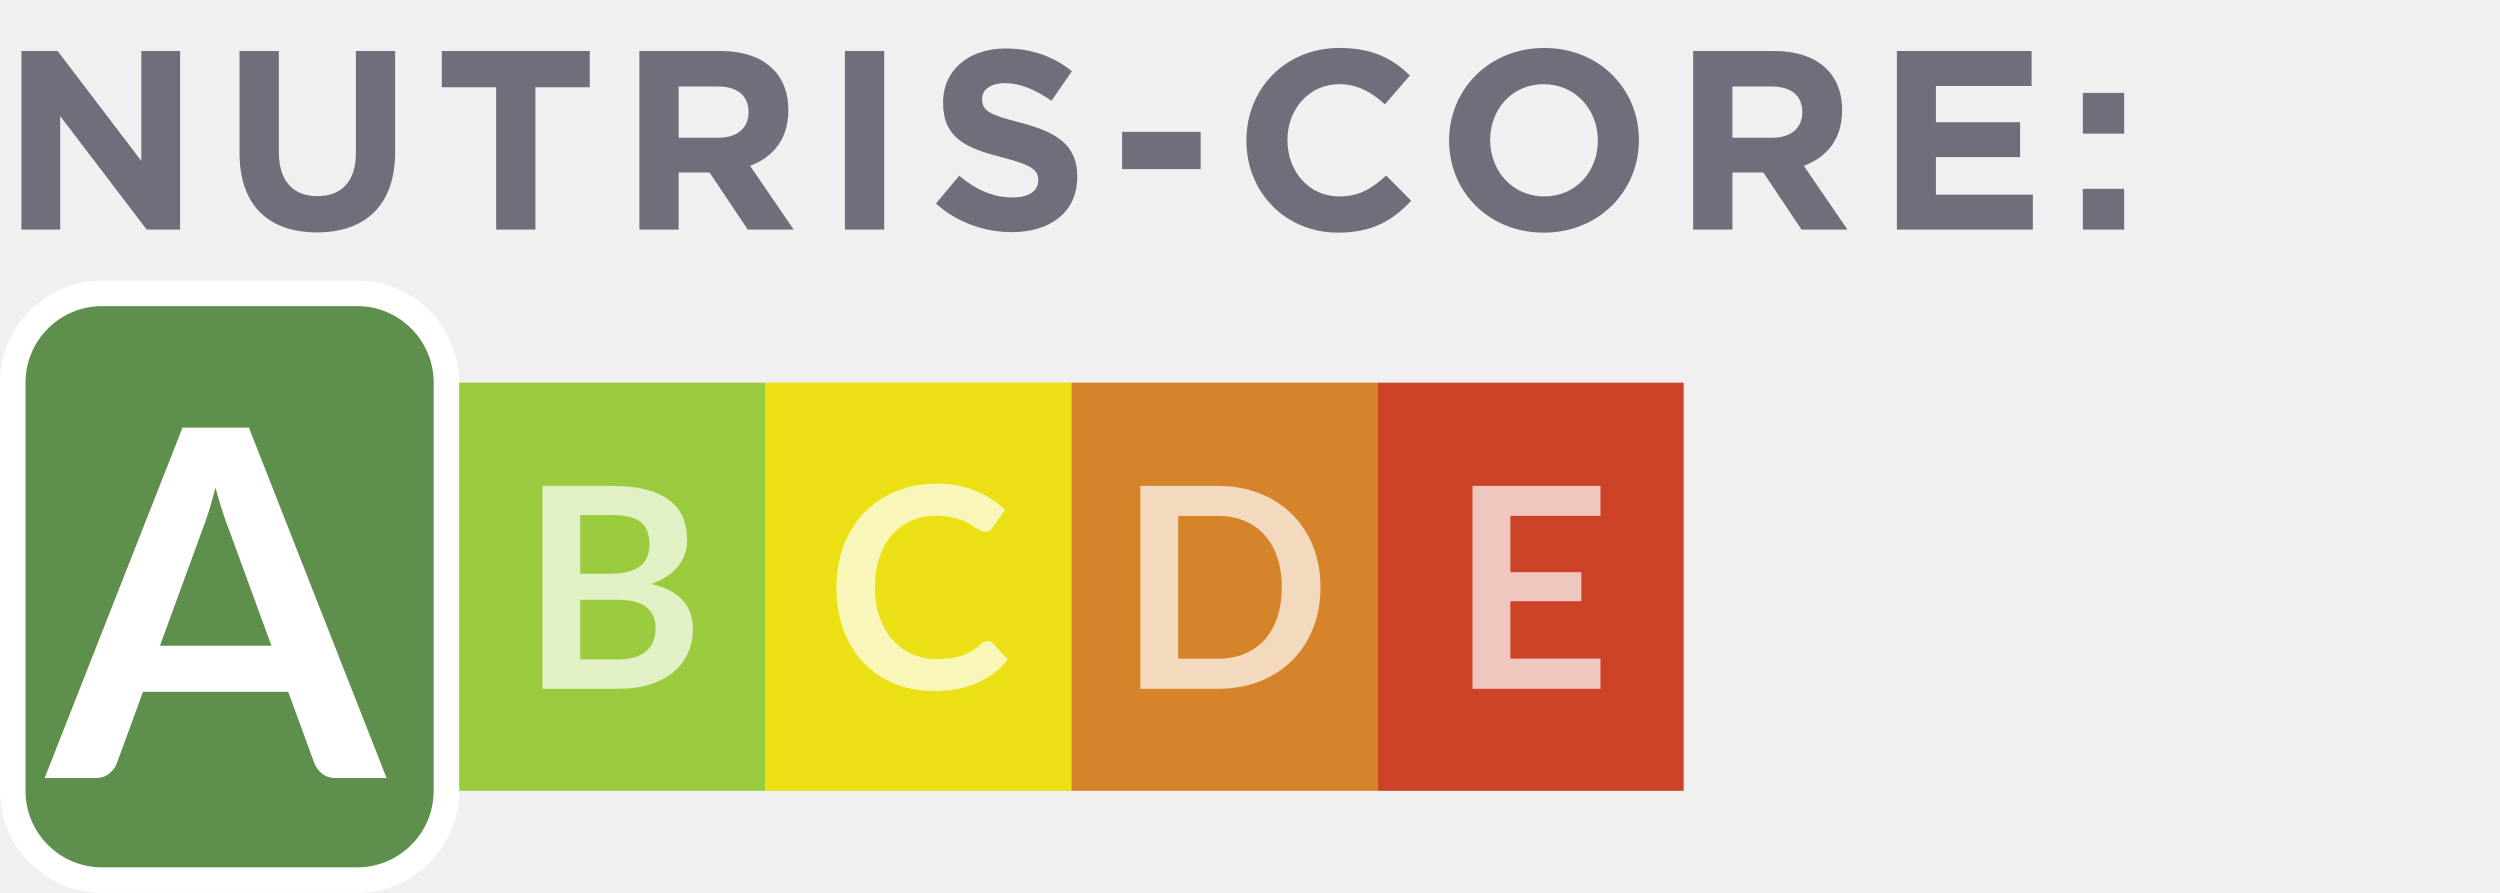
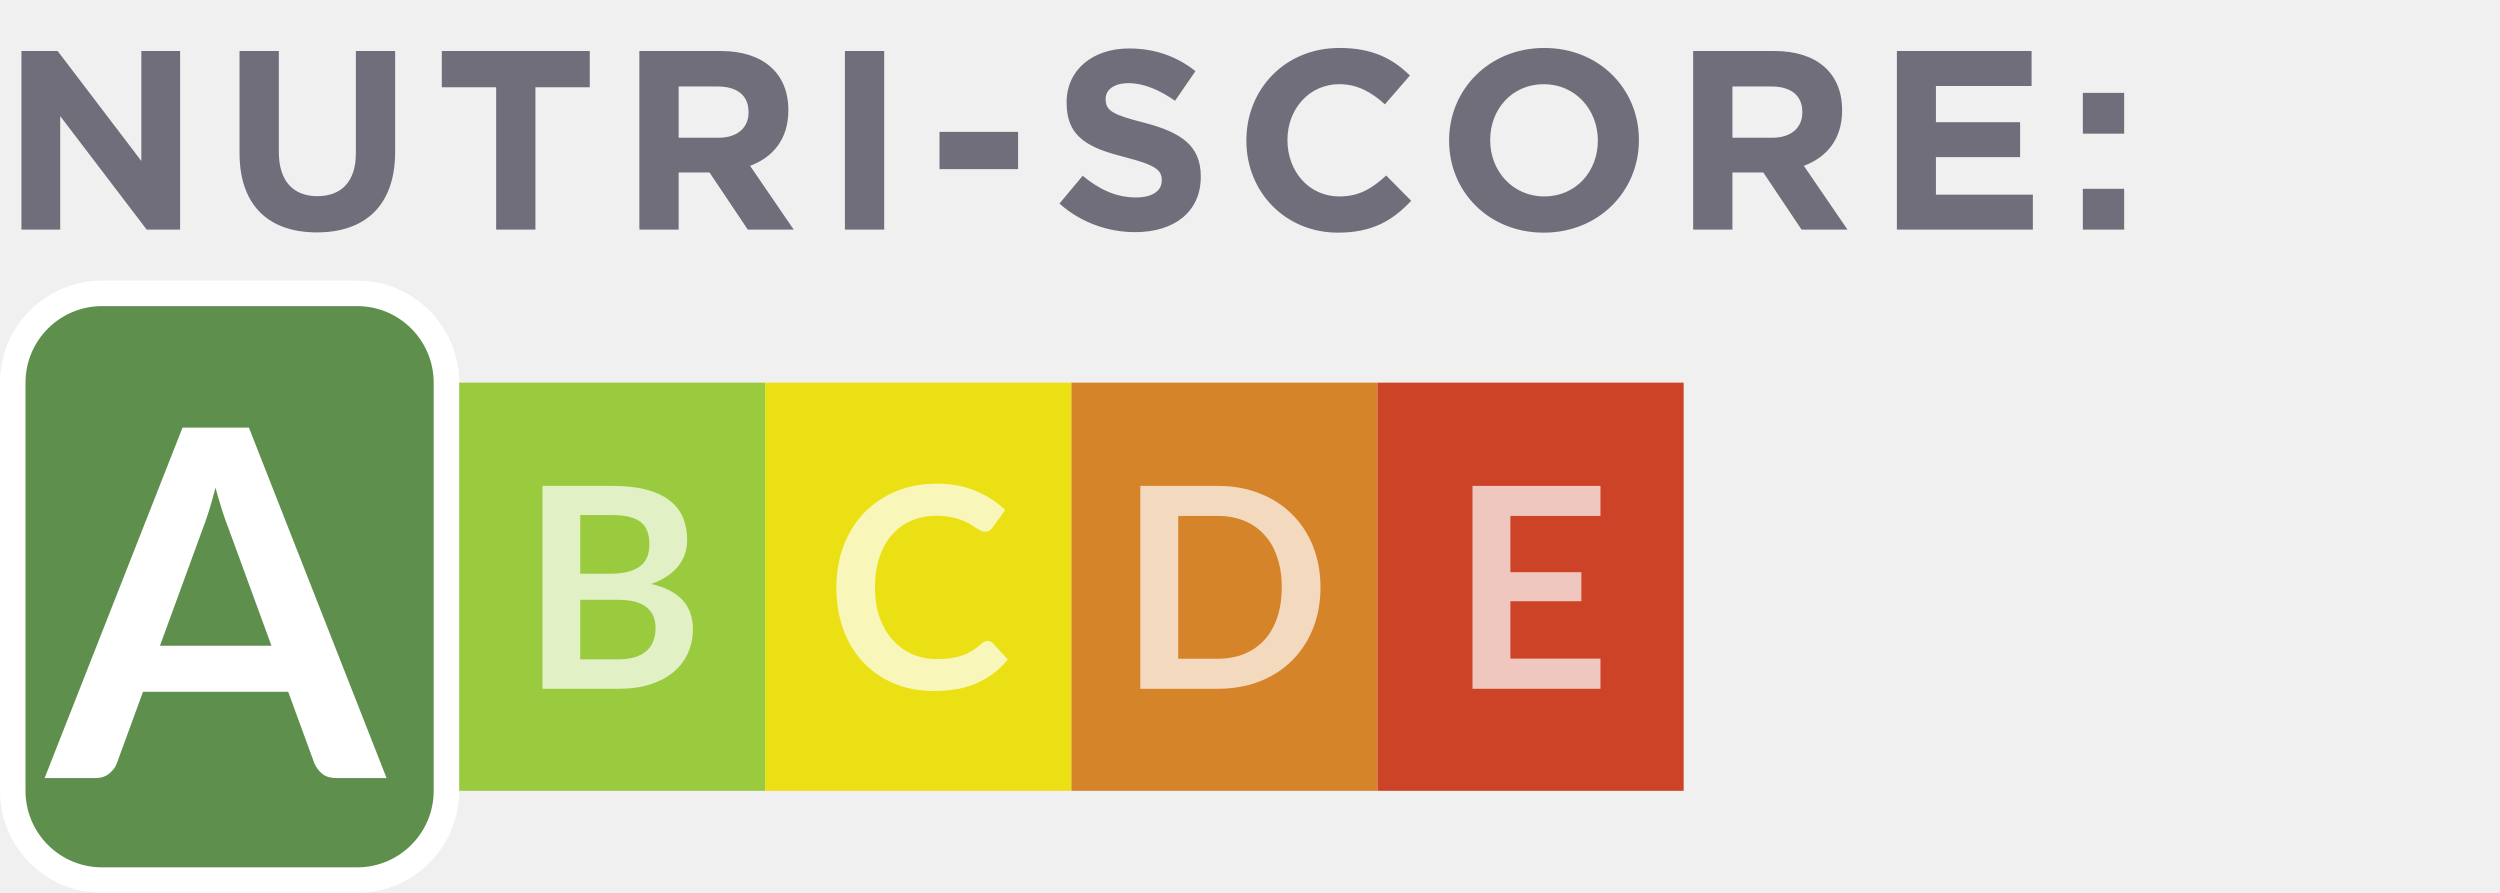
<svg xmlns="http://www.w3.org/2000/svg" width="98" height="35" viewBox="0 0 98 35" fill="none">
-   <path d="M7.06 9V2H5.54V6.31L2.26 2H0.84V9H2.36V4.55L5.75 9H7.06ZM15.49 5.95V2H13.95V6.01C13.95 7.12 13.38 7.69 12.44 7.69C11.5 7.69 10.93 7.1 10.93 5.96V2H9.39V6C9.39 8.06 10.54 9.11 12.42 9.11C14.3 9.11 15.49 8.07 15.49 5.95ZM23.119 3.42V2H17.319V3.42H19.449V9H20.989V3.42H23.119ZM31.113 9L29.403 6.5C30.293 6.17 30.903 5.46 30.903 4.33V4.31C30.903 2.87 29.913 2 28.263 2H25.063V9H26.603V6.76H27.813L29.313 9H31.113ZM29.343 4.41C29.343 5 28.913 5.4 28.163 5.4H26.603V3.39H28.133C28.883 3.39 29.343 3.73 29.343 4.39V4.41ZM34.66 9V2H33.12V9H34.66ZM42.229 6.93V6.91C42.229 5.69 41.429 5.18 40.009 4.81C38.799 4.5 38.499 4.35 38.499 3.89V3.87C38.499 3.53 38.809 3.26 39.399 3.26C39.989 3.26 40.599 3.52 41.219 3.95L42.019 2.79C41.309 2.22 40.439 1.9 39.419 1.9C37.989 1.9 36.969 2.74 36.969 4.01V4.03C36.969 5.42 37.879 5.81 39.289 6.17C40.459 6.47 40.699 6.67 40.699 7.06V7.08C40.699 7.49 40.319 7.74 39.689 7.74C38.889 7.74 38.229 7.41 37.599 6.89L36.689 7.98C37.529 8.73 38.599 9.1 39.659 9.1C41.169 9.1 42.229 8.32 42.229 6.93ZM47.066 6.63V5.17H43.986V6.63H47.066ZM55.318 7.87L54.338 6.88C53.788 7.38 53.298 7.7 52.498 7.7C51.298 7.7 50.468 6.7 50.468 5.5V5.48C50.468 4.28 51.318 3.3 52.498 3.3C53.198 3.3 53.748 3.6 54.288 4.09L55.268 2.96C54.618 2.32 53.828 1.88 52.508 1.88C50.358 1.88 48.858 3.51 48.858 5.5V5.52C48.858 7.53 50.388 9.12 52.448 9.12C53.798 9.12 54.598 8.64 55.318 7.87ZM64.245 5.5V5.48C64.245 3.49 62.695 1.88 60.535 1.88C58.375 1.88 56.805 3.51 56.805 5.5V5.52C56.805 7.51 58.355 9.12 60.515 9.12C62.675 9.12 64.245 7.49 64.245 5.5ZM62.635 5.52C62.635 6.72 61.775 7.7 60.535 7.7C59.295 7.7 58.415 6.7 58.415 5.5V5.48C58.415 4.28 59.275 3.3 60.515 3.3C61.755 3.3 62.635 4.3 62.635 5.5V5.52ZM72.421 9L70.711 6.5C71.601 6.17 72.211 5.46 72.211 4.33V4.31C72.211 2.87 71.221 2 69.571 2H66.371V9H67.911V6.76H69.121L70.621 9H72.421ZM70.651 4.41C70.651 5 70.221 5.4 69.471 5.4H67.911V3.39H69.441C70.191 3.39 70.651 3.73 70.651 4.39V4.41ZM79.688 9V7.63H75.888V6.16H79.188V4.79H75.888V3.37H79.638V2H74.358V9H79.688ZM83.267 5.24V3.64H81.647V5.24H83.267ZM83.267 9V7.4H81.647V9H83.267Z" fill="#706E7B" />
+   <path d="M7.06 9V2H5.54V6.31L2.26 2H0.84V9H2.36V4.55L5.75 9H7.06ZM15.49 5.95V2H13.95V6.01C13.95 7.12 13.38 7.69 12.44 7.69C11.5 7.69 10.93 7.1 10.93 5.96V2H9.39V6C9.39 8.06 10.54 9.11 12.42 9.11C14.3 9.11 15.49 8.07 15.49 5.95ZM23.119 3.42V2H17.319V3.42H19.449V9H20.989V3.42H23.119ZM31.113 9L29.403 6.5C30.293 6.17 30.903 5.46 30.903 4.33V4.31C30.903 2.87 29.913 2 28.263 2H25.063V9H26.603V6.76H27.813L29.313 9H31.113ZM29.343 4.41C29.343 5 28.913 5.4 28.163 5.4H26.603V3.39H28.133C28.883 3.39 29.343 3.73 29.343 4.39V4.41ZM34.66 9V2H33.12V9H34.66ZM39.909 6.63V5.17H36.829V6.63H39.909ZM47.071 6.93V6.91C47.071 5.69 46.271 5.18 44.851 4.81C43.641 4.5 43.341 4.35 43.341 3.89V3.87C43.341 3.53 43.651 3.26 44.241 3.26C44.831 3.26 45.441 3.52 46.061 3.95L46.861 2.79C46.151 2.22 45.281 1.9 44.261 1.9C42.831 1.9 41.811 2.74 41.811 4.01V4.03C41.811 5.42 42.721 5.81 44.131 6.17C45.301 6.47 45.541 6.67 45.541 7.06V7.08C45.541 7.49 45.161 7.74 44.531 7.74C43.731 7.74 43.071 7.41 42.441 6.89L41.531 7.98C42.371 8.73 43.441 9.1 44.501 9.1C46.011 9.1 47.071 8.32 47.071 6.93ZM55.318 7.87L54.338 6.88C53.788 7.38 53.298 7.7 52.498 7.7C51.298 7.7 50.468 6.7 50.468 5.5V5.48C50.468 4.28 51.318 3.3 52.498 3.3C53.198 3.3 53.748 3.6 54.288 4.09L55.268 2.96C54.618 2.32 53.828 1.88 52.508 1.88C50.358 1.88 48.858 3.51 48.858 5.5V5.52C48.858 7.53 50.388 9.12 52.448 9.12C53.798 9.12 54.598 8.64 55.318 7.87ZM64.245 5.5V5.48C64.245 3.49 62.695 1.88 60.535 1.88C58.375 1.88 56.805 3.51 56.805 5.5V5.52C56.805 7.51 58.355 9.12 60.515 9.12C62.675 9.12 64.245 7.49 64.245 5.5ZM62.635 5.52C62.635 6.72 61.775 7.7 60.535 7.7C59.295 7.7 58.415 6.7 58.415 5.5V5.48C58.415 4.28 59.275 3.3 60.515 3.3C61.755 3.3 62.635 4.3 62.635 5.5V5.52ZM72.421 9L70.711 6.5C71.601 6.17 72.211 5.46 72.211 4.33V4.31C72.211 2.87 71.221 2 69.571 2H66.371V9H67.911V6.76H69.121L70.621 9H72.421ZM70.651 4.41C70.651 5 70.221 5.4 69.471 5.4H67.911V3.39H69.441C70.191 3.39 70.651 3.73 70.651 4.39V4.41ZM79.688 9V7.63H75.888V6.16H79.188V4.79H75.888V3.37H79.638V2H74.358V9H79.688ZM83.267 5.24V3.64H81.647V5.24H83.267ZM83.267 9V7.4H81.647V9H83.267Z" fill="#706E7B" />
  <rect x="0.5" y="11.5" width="17" height="23" rx="3.5" fill="#5E8F4C" stroke="white" />
-   <path d="M10.641 25.313L8.969 20.744C8.887 20.541 8.802 20.3 8.713 20.021C8.624 19.743 8.536 19.442 8.447 19.119C8.365 19.442 8.279 19.746 8.19 20.031C8.102 20.31 8.016 20.553 7.934 20.762L6.271 25.313H10.641ZM15.154 30.5H13.178C12.956 30.5 12.776 30.446 12.636 30.338C12.497 30.224 12.393 30.085 12.323 29.921L11.297 27.118H5.606L4.58 29.921C4.53 30.066 4.432 30.199 4.286 30.32C4.14 30.44 3.96 30.5 3.744 30.5H1.749L7.155 16.763H9.758L15.154 30.5Z" fill="white" />
+   <path d="M10.641 25.313L8.969 20.744C8.887 20.541 8.802 20.3 8.713 20.021C8.624 19.743 8.536 19.442 8.447 19.119C8.364 19.442 8.279 19.746 8.19 20.031C8.102 20.31 8.016 20.553 7.934 20.762L6.271 25.313H10.641ZM15.154 30.5H13.178C12.956 30.5 12.776 30.446 12.636 30.338C12.497 30.224 12.393 30.085 12.323 29.921L11.297 27.118H5.606L4.58 29.921C4.53 30.066 4.431 30.199 4.286 30.32C4.14 30.44 3.96 30.5 3.744 30.5H1.749L7.155 16.763H9.758L15.154 30.5Z" fill="white" />
  <rect width="12" height="16" transform="translate(18 15)" fill="#9ACB3E" />
  <path opacity="0.7" d="M24.241 25.845C24.516 25.845 24.747 25.812 24.934 25.746C25.121 25.68 25.269 25.592 25.379 25.482C25.493 25.372 25.574 25.244 25.621 25.097C25.673 24.95 25.698 24.794 25.698 24.63C25.698 24.457 25.671 24.303 25.616 24.168C25.561 24.028 25.475 23.911 25.357 23.816C25.24 23.716 25.088 23.641 24.901 23.59C24.718 23.539 24.496 23.513 24.235 23.513H22.745V25.845H24.241ZM22.745 20.191V22.49H23.922C24.428 22.49 24.809 22.398 25.066 22.215C25.326 22.032 25.456 21.74 25.456 21.34C25.456 20.926 25.339 20.631 25.104 20.455C24.87 20.279 24.503 20.191 24.004 20.191H22.745ZM24.004 19.047C24.525 19.047 24.971 19.096 25.341 19.195C25.711 19.294 26.014 19.436 26.248 19.619C26.487 19.802 26.661 20.024 26.771 20.285C26.881 20.545 26.936 20.838 26.936 21.165C26.936 21.352 26.908 21.531 26.853 21.703C26.798 21.872 26.712 22.032 26.595 22.182C26.481 22.329 26.334 22.462 26.155 22.584C25.979 22.704 25.768 22.807 25.522 22.892C26.615 23.137 27.161 23.727 27.161 24.663C27.161 25 27.097 25.311 26.969 25.598C26.841 25.884 26.654 26.131 26.408 26.34C26.162 26.545 25.86 26.707 25.5 26.824C25.141 26.941 24.73 27 24.268 27H21.265V19.047H24.004Z" fill="white" />
  <rect width="12" height="16" transform="translate(30 15)" fill="#EAE014" />
  <path opacity="0.7" d="M38.711 25.125C38.791 25.125 38.863 25.156 38.925 25.218L39.508 25.851C39.186 26.25 38.788 26.556 38.315 26.769C37.845 26.982 37.281 27.088 36.621 27.088C36.03 27.088 35.499 26.987 35.026 26.785C34.556 26.584 34.155 26.303 33.821 25.944C33.488 25.585 33.231 25.156 33.051 24.657C32.875 24.158 32.787 23.614 32.787 23.023C32.787 22.426 32.883 21.88 33.073 21.384C33.264 20.886 33.532 20.457 33.876 20.098C34.225 19.738 34.639 19.459 35.119 19.262C35.6 19.06 36.131 18.959 36.714 18.959C37.294 18.959 37.807 19.054 38.254 19.245C38.705 19.436 39.088 19.685 39.404 19.993L38.909 20.68C38.879 20.724 38.841 20.763 38.793 20.796C38.749 20.829 38.687 20.846 38.606 20.846C38.551 20.846 38.494 20.831 38.436 20.802C38.377 20.768 38.313 20.73 38.243 20.686C38.174 20.638 38.093 20.587 38.001 20.532C37.91 20.477 37.803 20.427 37.682 20.384C37.561 20.336 37.42 20.297 37.259 20.268C37.101 20.235 36.918 20.218 36.709 20.218C36.353 20.218 36.027 20.283 35.73 20.411C35.436 20.536 35.183 20.719 34.971 20.961C34.758 21.199 34.593 21.493 34.476 21.841C34.358 22.186 34.3 22.58 34.3 23.023C34.3 23.471 34.362 23.869 34.487 24.217C34.615 24.565 34.787 24.859 35.004 25.097C35.22 25.335 35.475 25.519 35.768 25.647C36.062 25.772 36.377 25.834 36.714 25.834C36.916 25.834 37.097 25.823 37.259 25.801C37.424 25.779 37.574 25.744 37.71 25.697C37.849 25.649 37.979 25.588 38.1 25.515C38.225 25.438 38.348 25.345 38.469 25.235C38.505 25.201 38.544 25.176 38.584 25.157C38.625 25.136 38.667 25.125 38.711 25.125Z" fill="white" />
  <rect width="12" height="16" transform="translate(42 15)" fill="#D68429" />
  <path opacity="0.7" d="M51.763 23.023C51.763 23.607 51.666 24.142 51.472 24.63C51.278 25.117 51.004 25.537 50.652 25.889C50.3 26.241 49.877 26.514 49.382 26.709C48.887 26.903 48.337 27 47.732 27H44.701V19.047H47.732C48.337 19.047 48.887 19.146 49.382 19.344C49.877 19.538 50.3 19.811 50.652 20.163C51.004 20.512 51.278 20.93 51.472 21.418C51.666 21.905 51.763 22.441 51.763 23.023ZM50.245 23.023C50.245 22.587 50.187 22.197 50.069 21.852C49.956 21.504 49.789 21.21 49.569 20.972C49.353 20.73 49.089 20.545 48.777 20.416C48.469 20.288 48.121 20.224 47.732 20.224H46.186V25.823H47.732C48.121 25.823 48.469 25.759 48.777 25.631C49.089 25.502 49.353 25.319 49.569 25.081C49.789 24.838 49.956 24.545 50.069 24.201C50.187 23.852 50.245 23.46 50.245 23.023Z" fill="white" />
  <rect width="12" height="16" transform="translate(54 15)" fill="#CD4327" />
  <path opacity="0.7" d="M59.207 20.224V22.43H61.99V23.568H59.207V25.817H62.738V27H57.722V19.047H62.738V20.224H59.207Z" fill="white" />
</svg>
